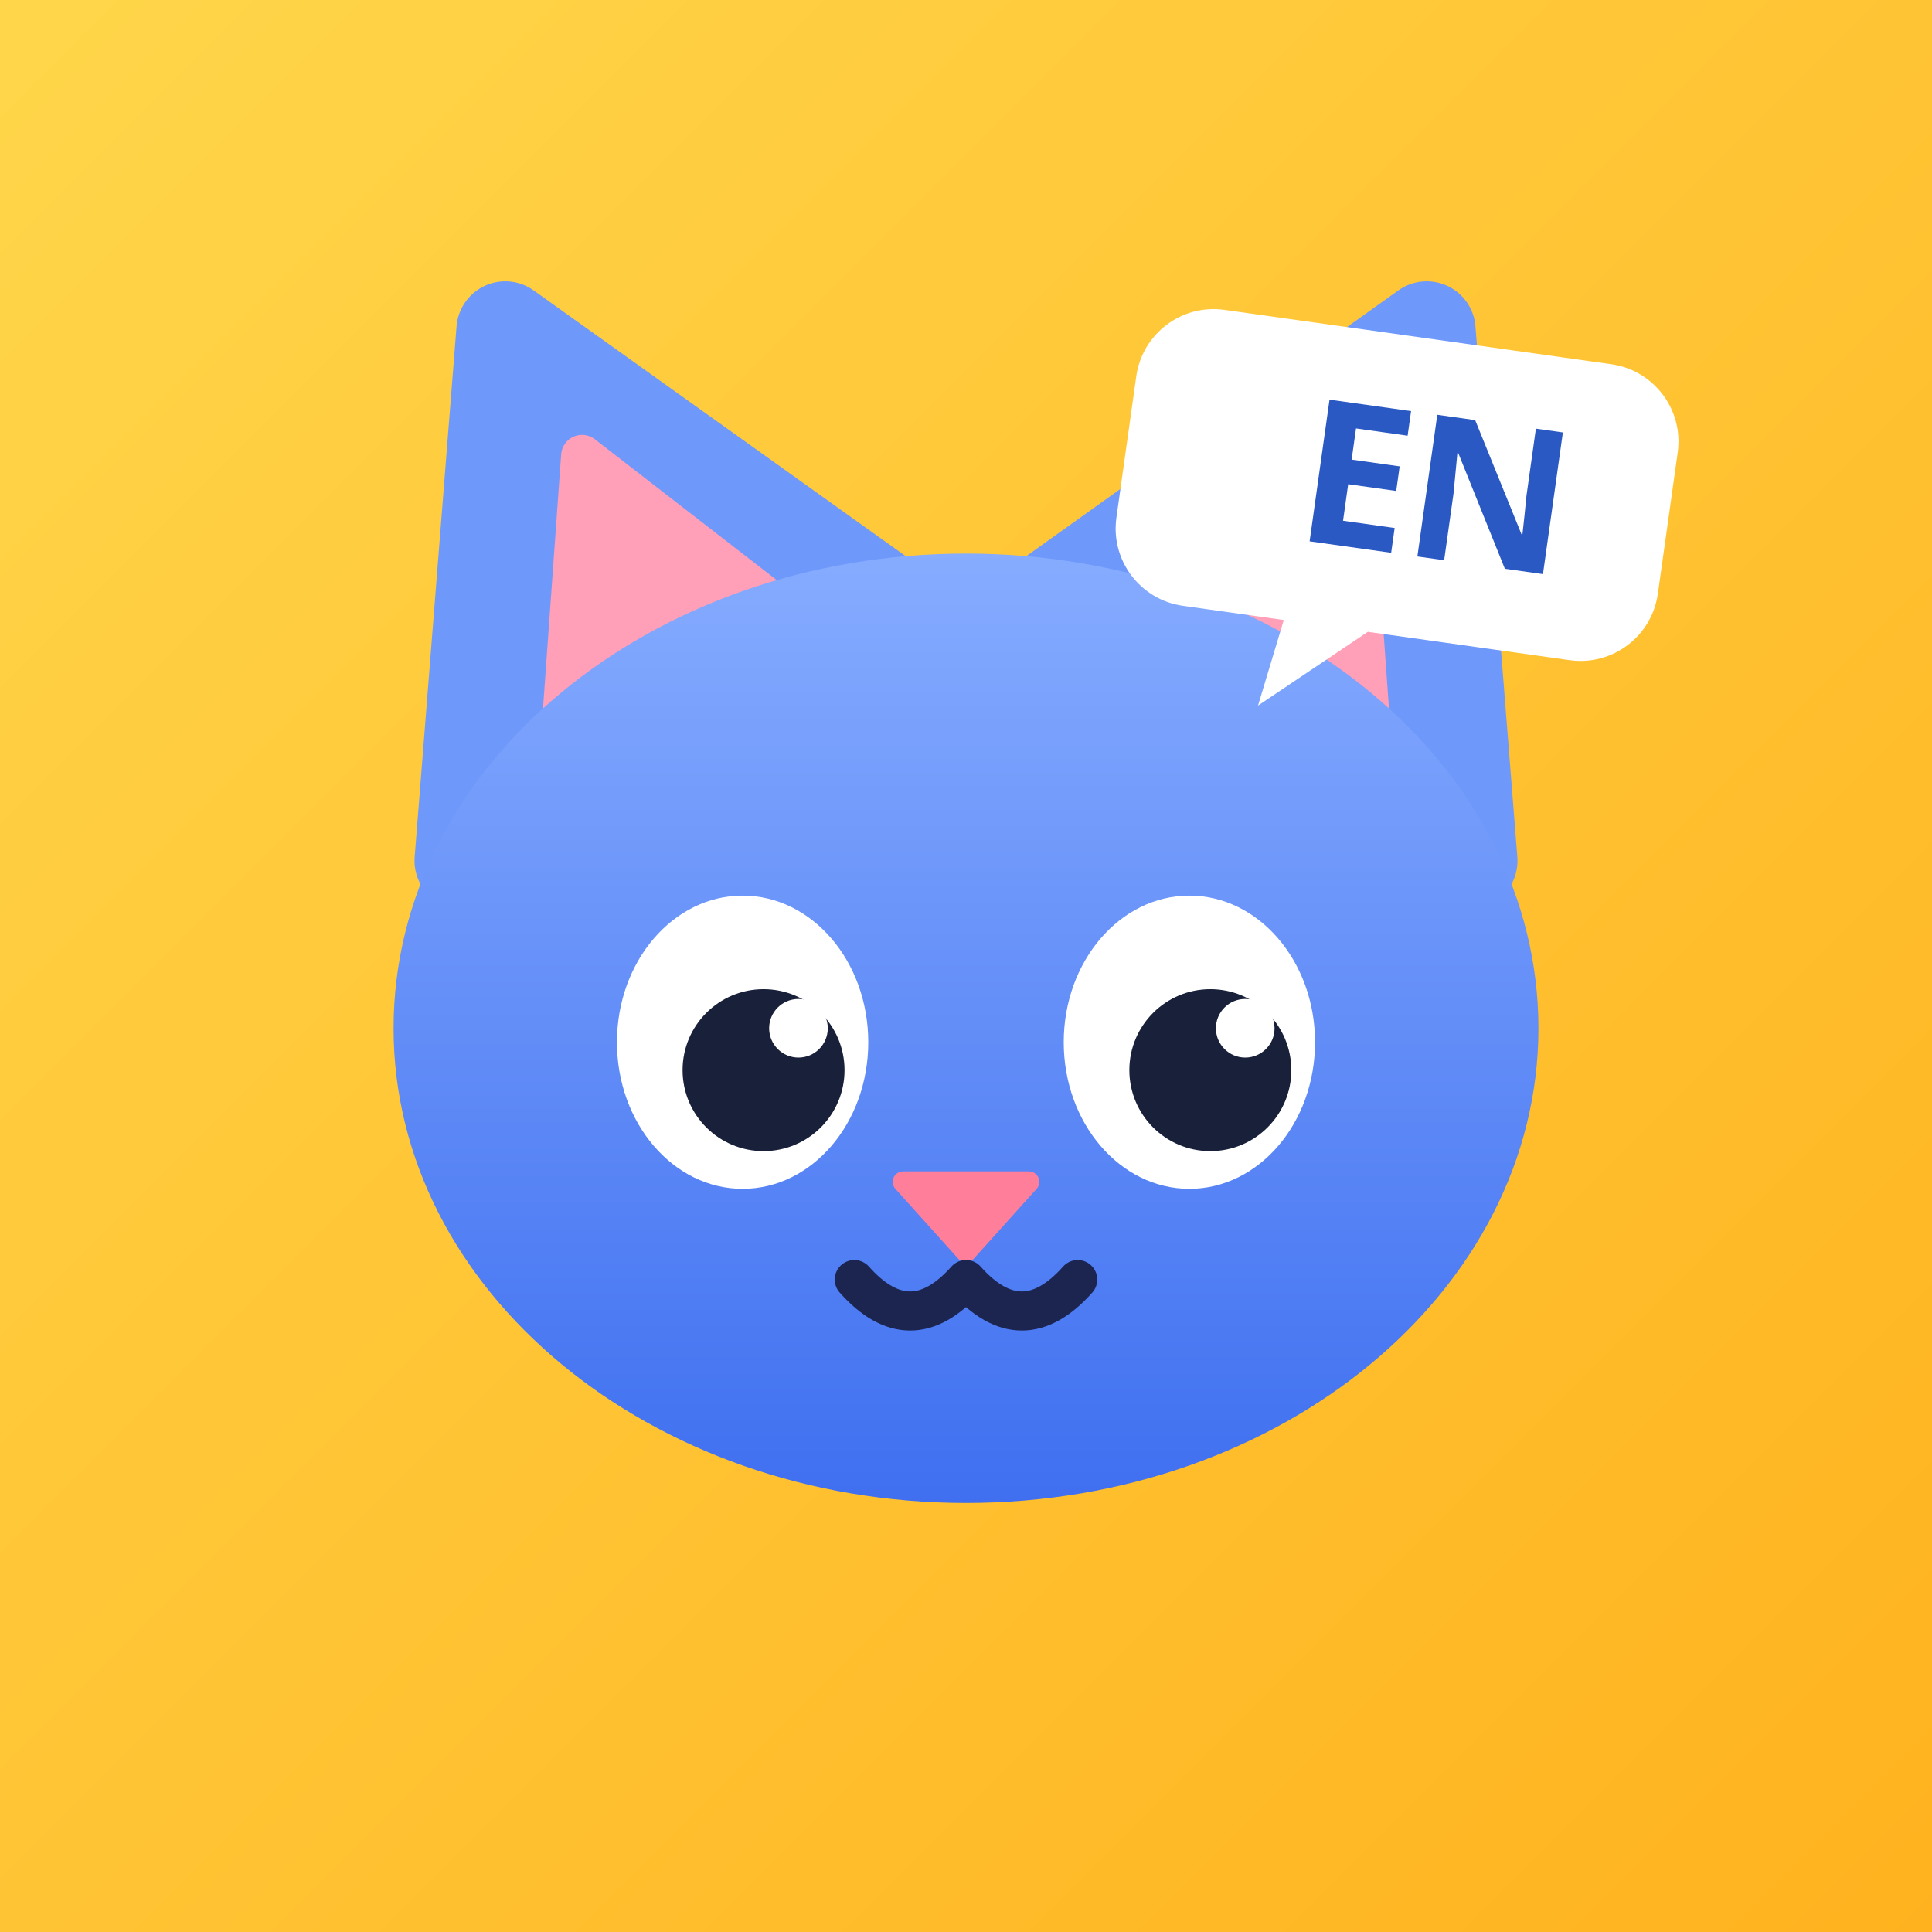
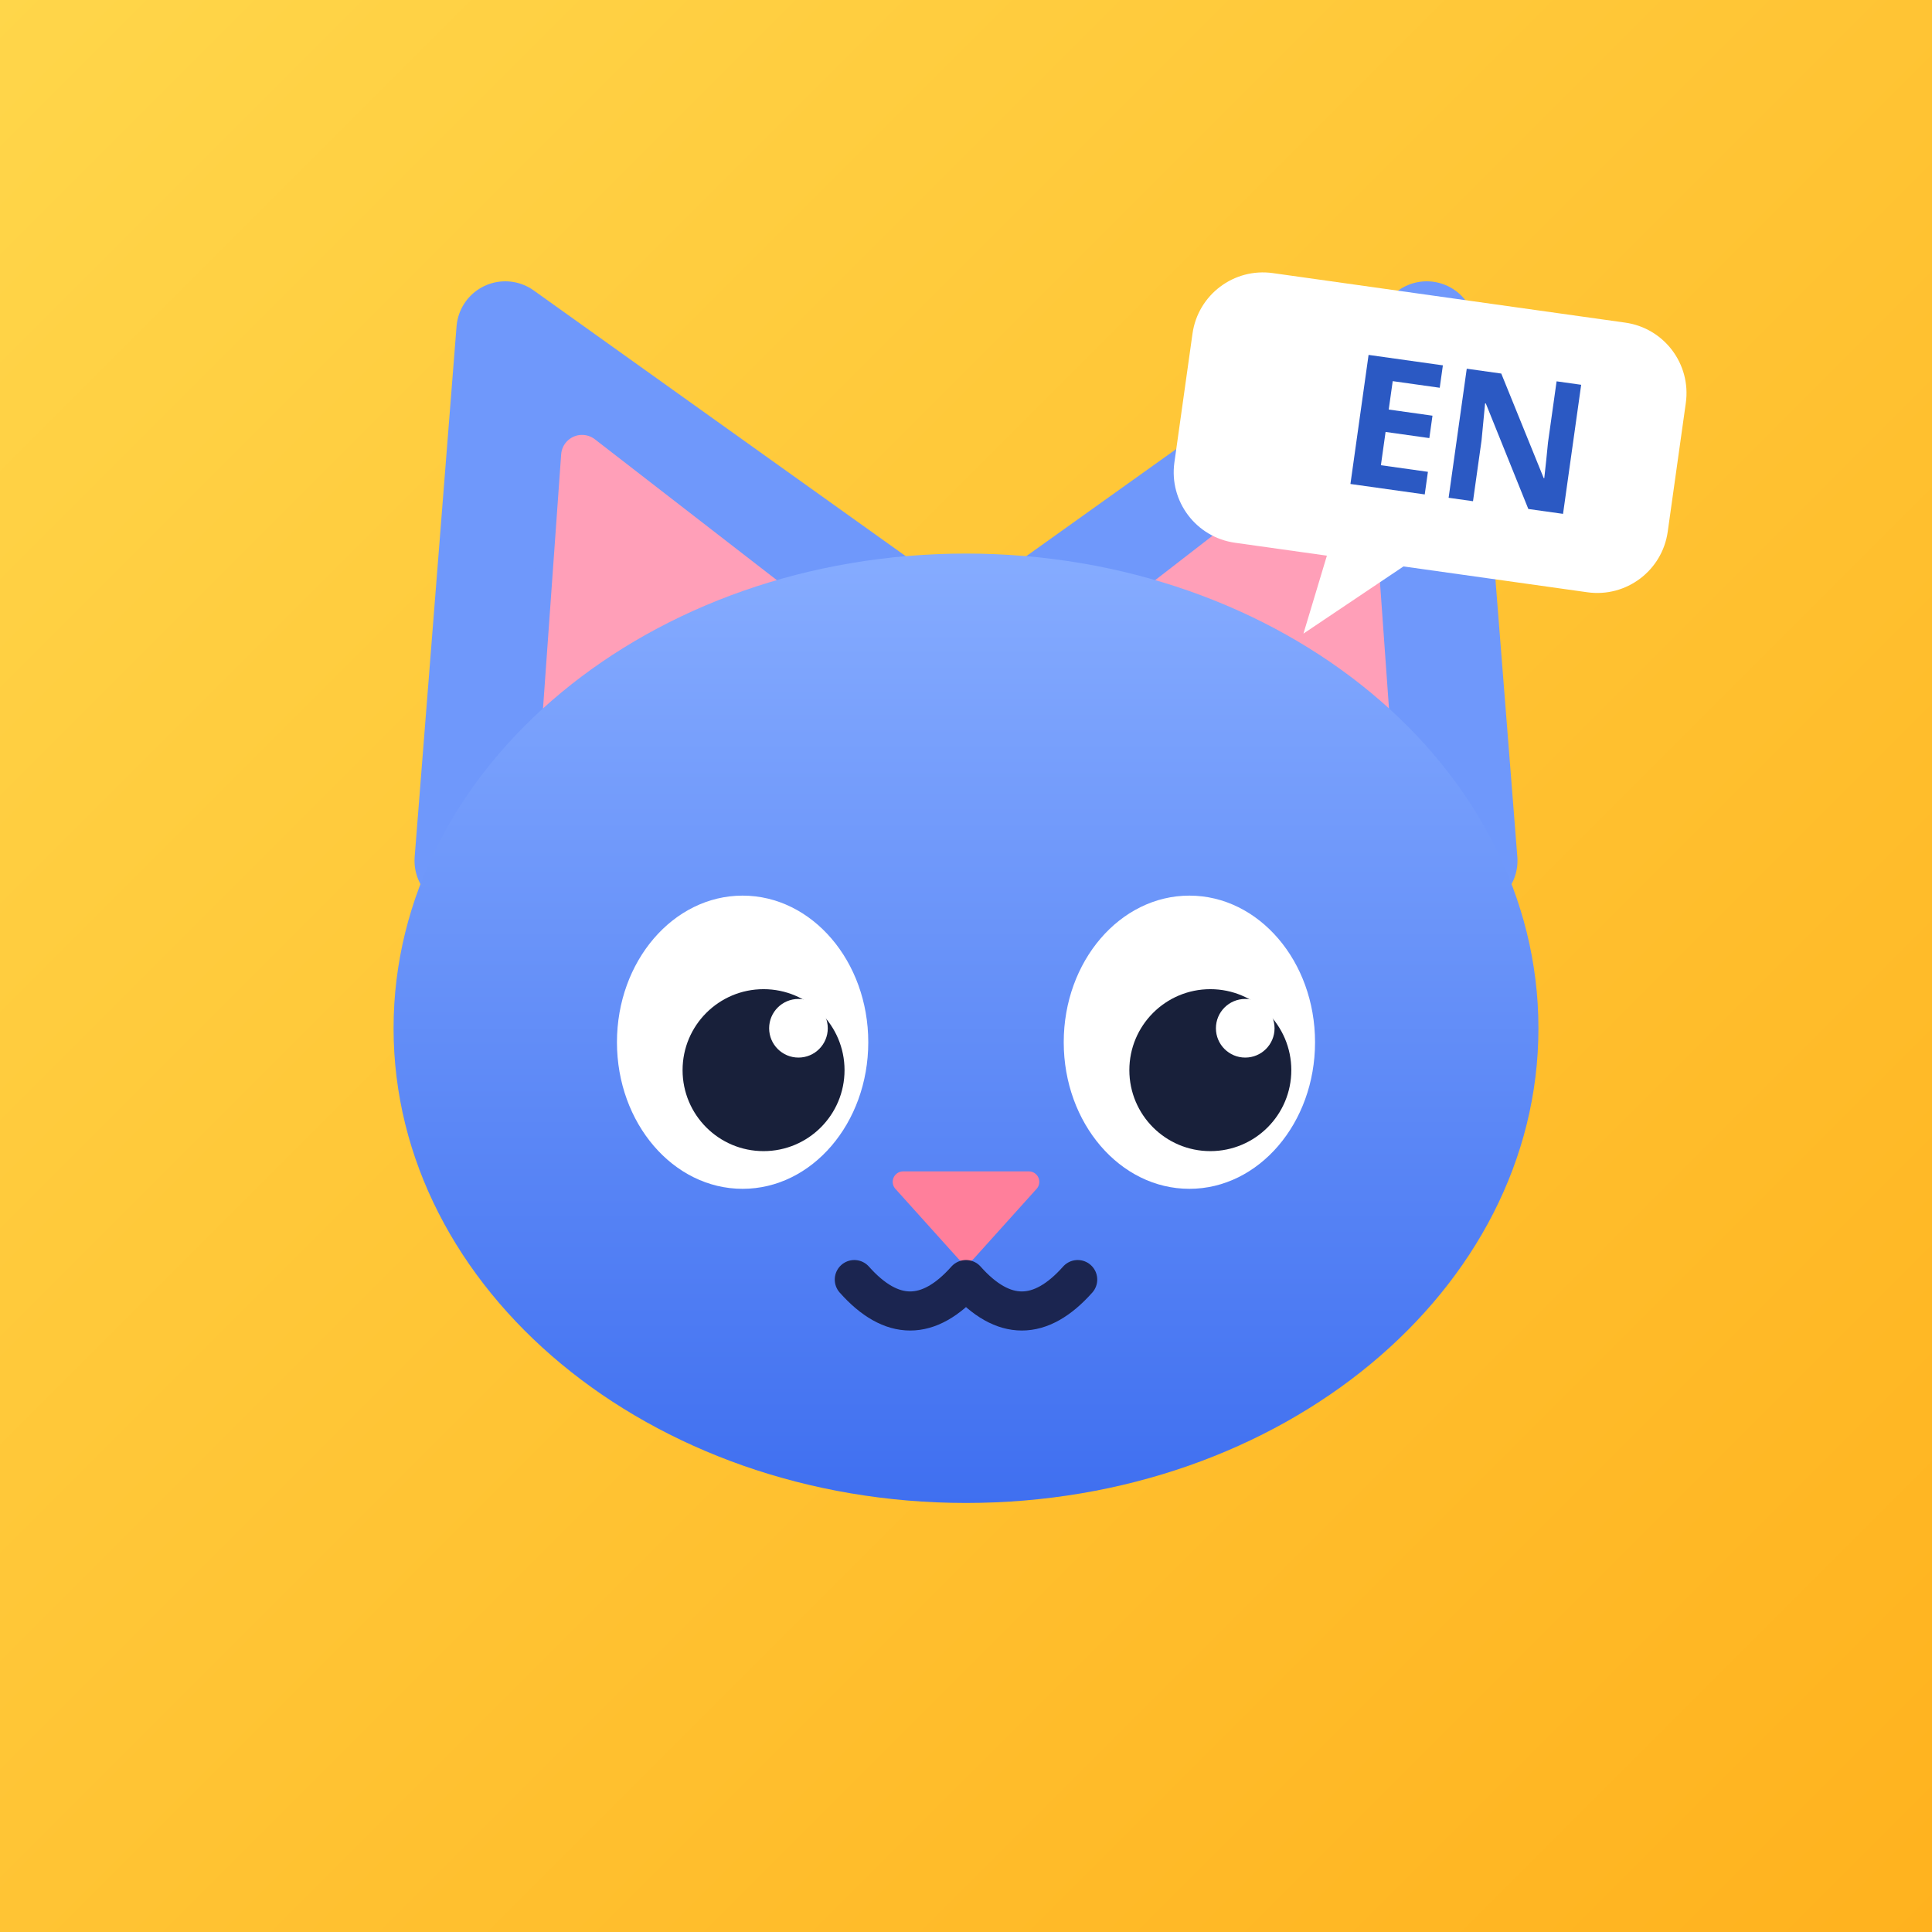
<svg xmlns="http://www.w3.org/2000/svg" viewBox="0 0 1024 1024" width="1024" height="1024">
  <defs>
    <linearGradient id="fond" x1="0" y1="0" x2="1" y2="1">
      <stop offset="0" stop-color="#ffd64a" />
      <stop offset="1" stop-color="#ffb21e" />
    </linearGradient>
    <linearGradient id="chat" x1="0" y1="0" x2="0" y2="1">
      <stop offset="0" stop-color="#86acff" />
      <stop offset="1" stop-color="#3f6ff0" />
    </linearGradient>
  </defs>
  <rect id="fond-rect" width="1024" height="1024" fill="url(#fond)" />
  <g transform="translate(512 545) scale(7.4) translate(-60 -58)">
    <path d="M24 46 L27 8 L55 28 Z" fill="#6f98fb" stroke="#6f98fb" stroke-width="7" stroke-linejoin="round" />
    <path d="M31 38 L32.5 17 L48 29 Z" fill="#ff9fb8" stroke="#ff9fb8" stroke-width="3" stroke-linejoin="round" />
    <path d="M96 46 L93 8 L65 28 Z" fill="#6f98fb" stroke="#6f98fb" stroke-width="7" stroke-linejoin="round" />
    <path d="M89 38 L87.5 17 L72 29 Z" fill="#ff9fb8" stroke="#ff9fb8" stroke-width="3" stroke-linejoin="round" />
    <ellipse cx="60" cy="58" rx="41" ry="34" fill="url(#chat)" />
    <ellipse cx="44" cy="59" rx="9" ry="10.5" fill="#fff" />
    <circle cx="45.5" cy="61" r="5.8" fill="#18203a" />
    <circle cx="48" cy="58" r="2.1" fill="#fff" />
    <ellipse cx="76" cy="59" rx="9" ry="10.5" fill="#fff" />
    <circle cx="77.5" cy="61" r="5.8" fill="#18203a" />
    <circle cx="80" cy="58" r="2.1" fill="#fff" />
    <path d="M55.5 69 h9 l-4.5 5 z" fill="#ff7f9b" stroke="#ff7f9b" stroke-width="1.5" stroke-linejoin="round" />
    <path d="M52 76 q4 4.5 8 0 q4 4.5 8 0" fill="none" stroke="#1b2550" stroke-width="2.8" stroke-linecap="round" stroke-linejoin="round" />
  </g>
-   <g transform="translate(690 170) rotate(8) scale(.9)">
+   <g transform="translate(712 150) rotate(8) scale(.82)">
    <path d="M0 0 h230 a46 46 0 0 1 46 46 v84 a46 46 0 0 1 -46 46 h-120 l-58 52 l8 -52 h-60 a46 46 0 0 1 -46 -46 v-84 a46 46 0 0 1 46 -46 z" transform="translate(-46 0)" fill="#fff" />
    <text x="92" y="128" text-anchor="middle" font-family="Bricolage Grotesque, Arial Black, sans-serif" font-weight="800" font-size="118" fill="#2b59c3" letter-spacing="-2">EN</text>
  </g>
</svg>
